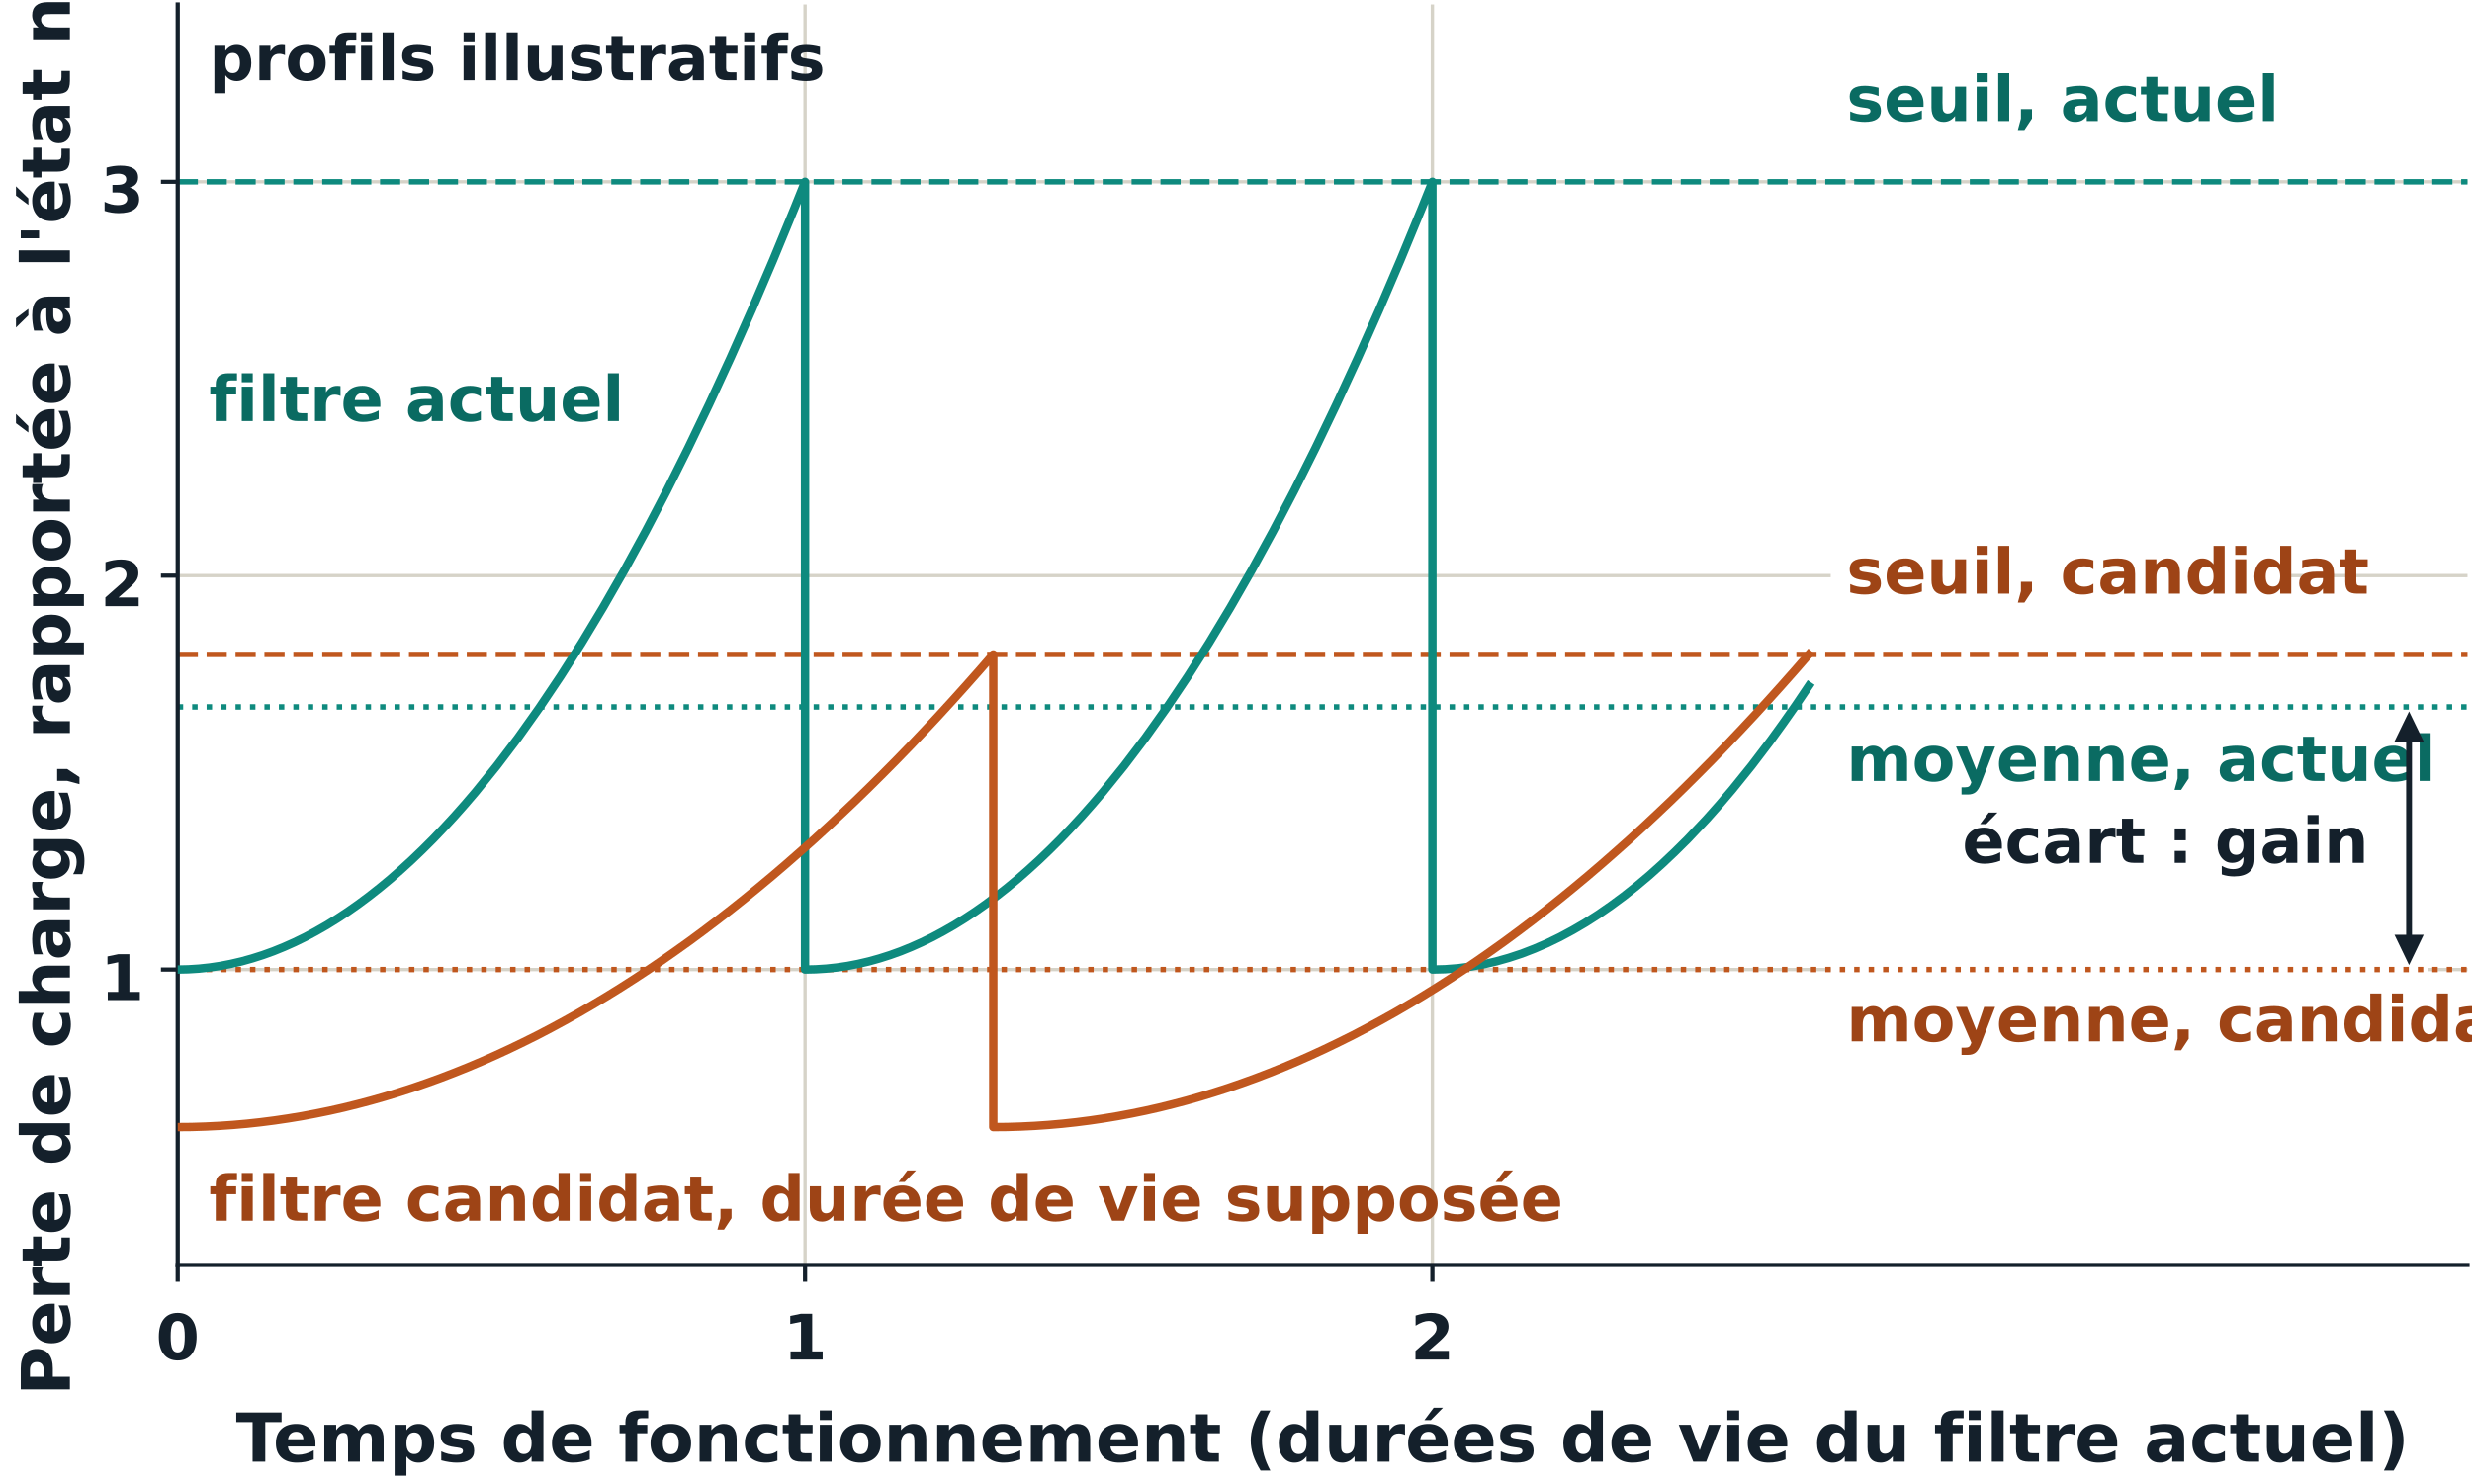
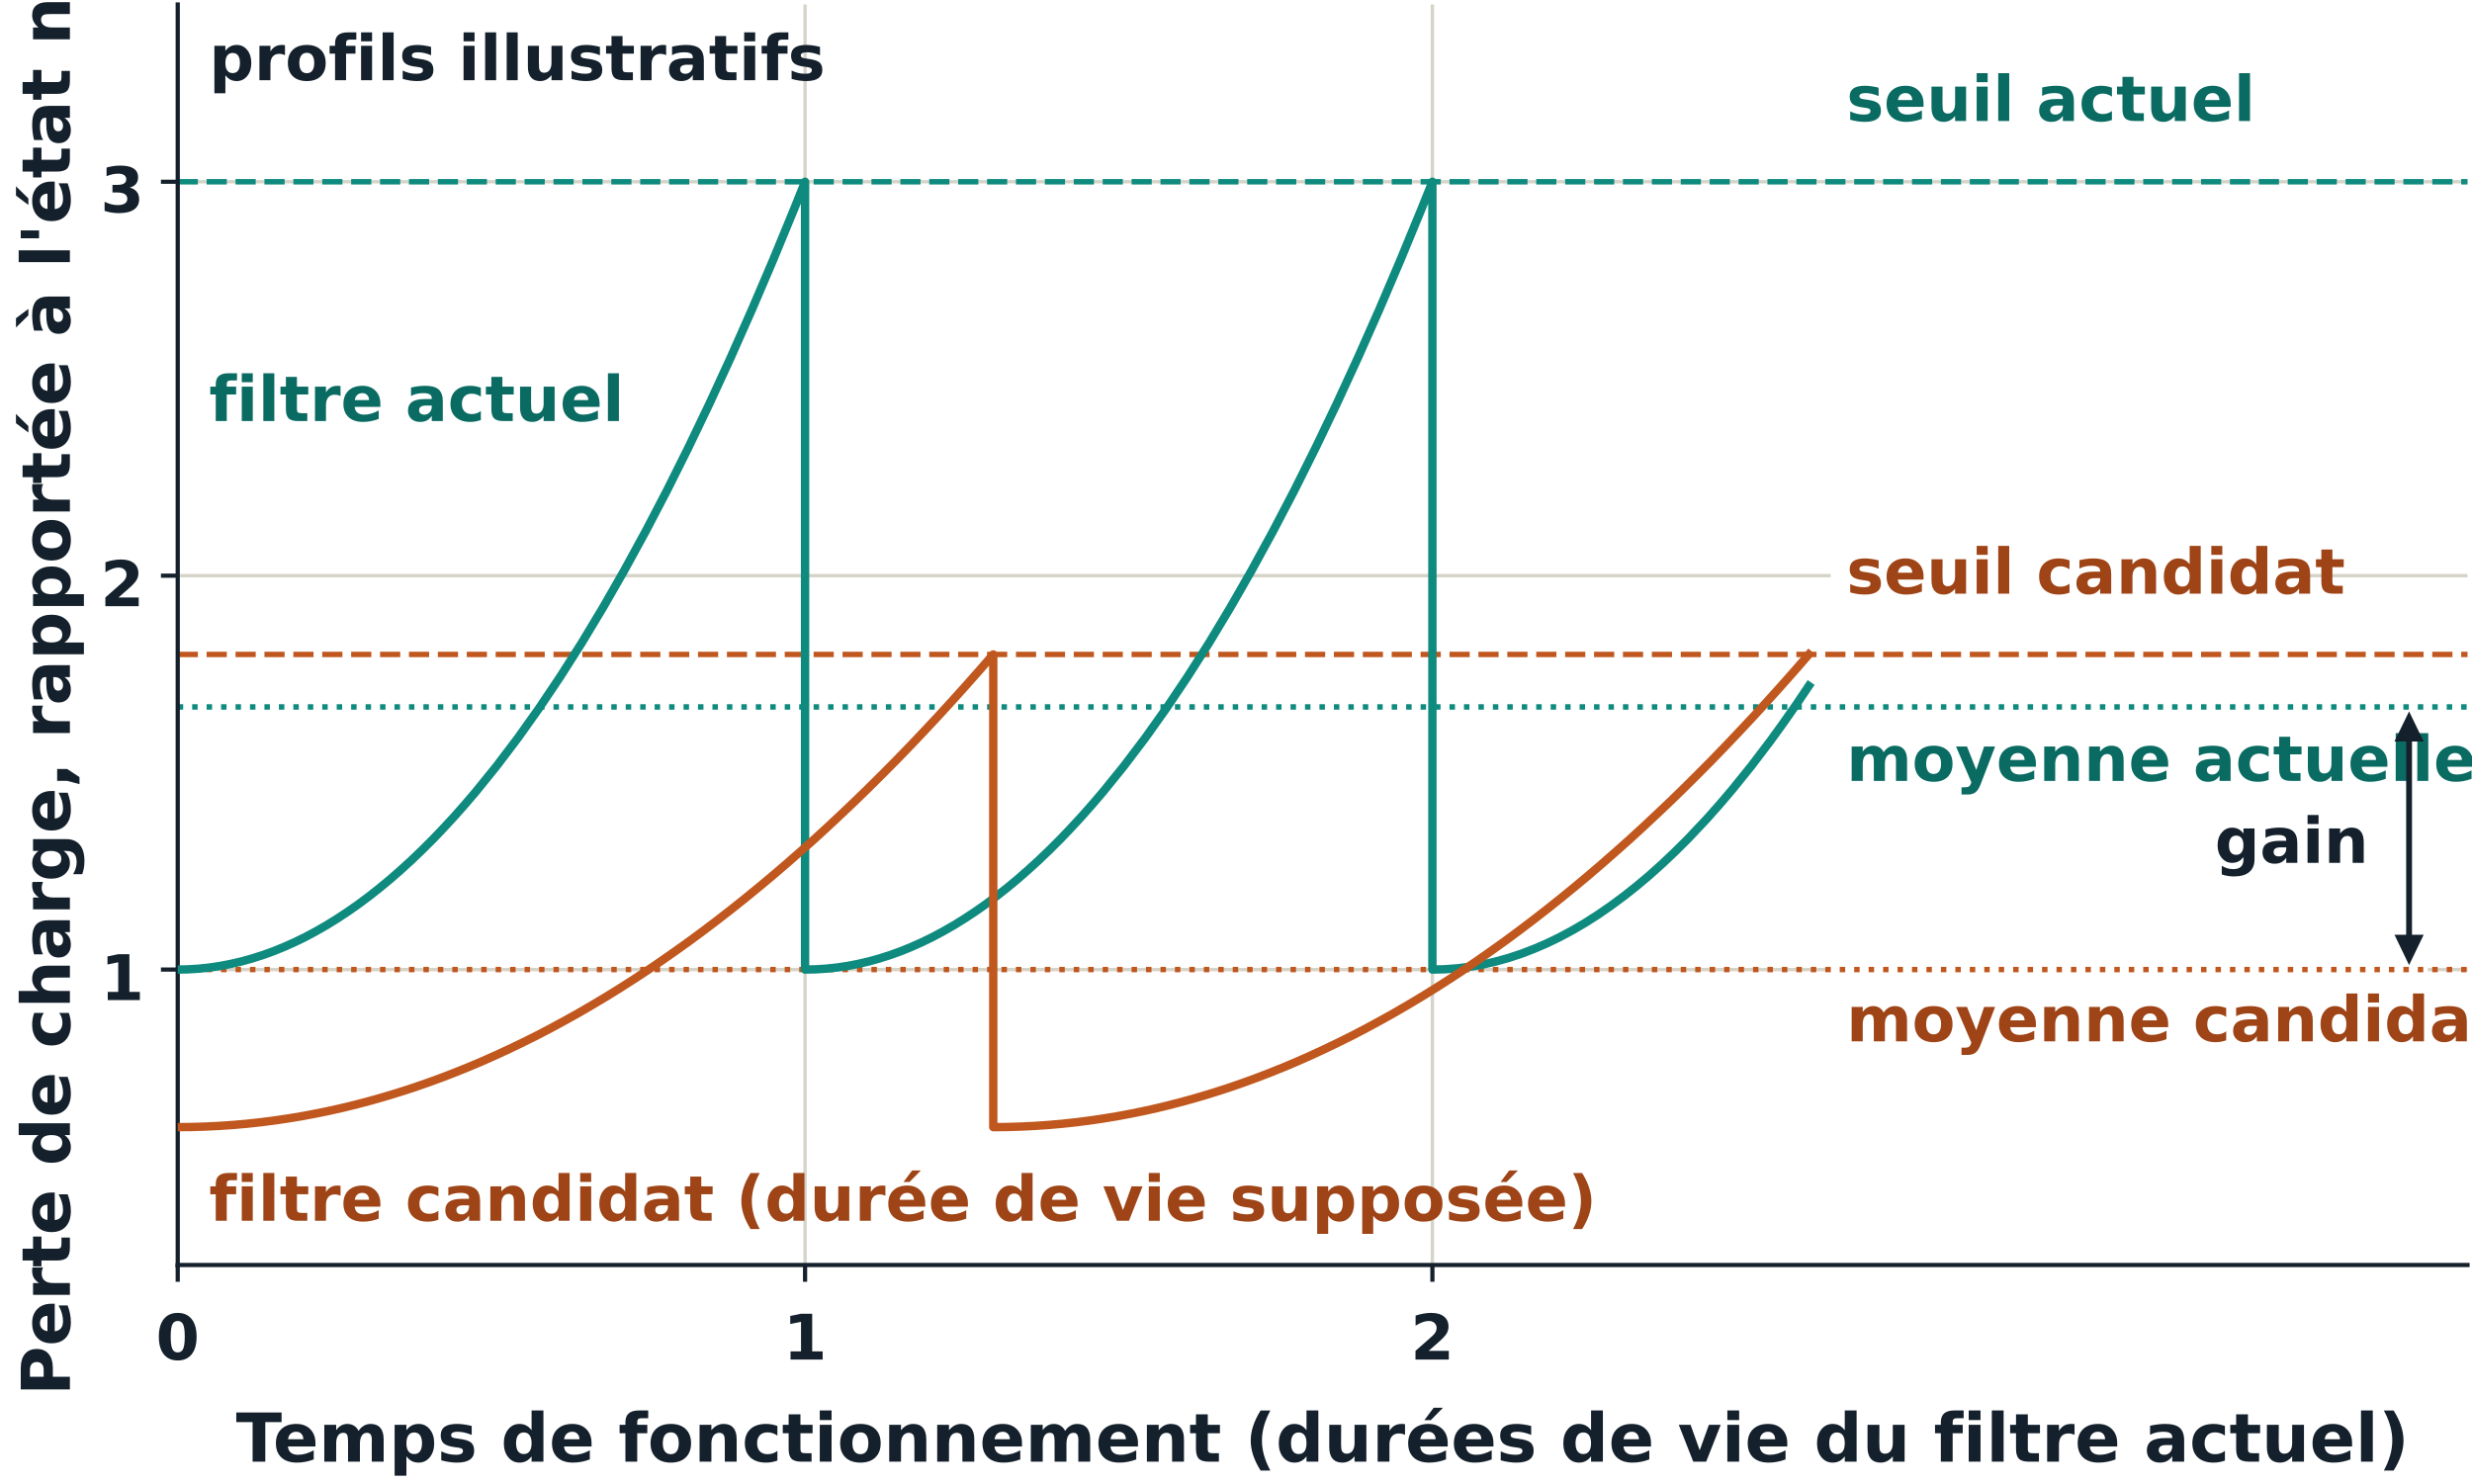
<svg xmlns="http://www.w3.org/2000/svg" xmlns:xlink="http://www.w3.org/1999/xlink" viewBox="0 0 1100 660" class="tf-figure" width="1100" height="660" style="aspect-ratio: 1100 / 660" data-viewbox="0 0 1100 660" data-min-text="28" data-slot="1100x660" preserveAspectRatio="xMinYMin meet" role="img" aria-label="Profils illustratifs de perte de charge du filtre actuel et du filtre candidat, ce dernier avec une durée de vie plus longue, chacun avec son seuil de remplacement et sa moyenne conventionnelle Eurovent ; l'écart entre les deux moyennes représente le gain d'énergie">
  <defs>
    <style type="text/css">.tf-figure *{stroke-linejoin: round; stroke-linecap: butt}</style>
  </defs>
  <g id="tf-filter-dp-figure_1">
    <g id="tf-filter-dp-patch_1">
      <path d="M 0 660  L 1100 660  L 1100 0  L 0 0  L 0 660  z " style="fill: none; opacity: 0" />
    </g>
    <g id="tf-filter-dp-axes_1">
      <g id="tf-filter-dp-patch_2">
        <path d="M 79.085 562.973  L 1098 562.973  L 1098 2  L 79.085 2  L 79.085 562.973  z " style="fill: none" />
      </g>
      <g id="tf-filter-dp-tf-grid--14" class="tf-grid">
        <path d="M 79.085 562.973  L 79.085 2  " clip-path="url(#tf-filter-dp-pb1073de67c)" style="fill: none; stroke: var(--grid, #D6D3C8); stroke-width: 1.493" />
        <path d="M 358.24 562.973  L 358.24 2  " clip-path="url(#tf-filter-dp-pb1073de67c)" style="fill: none; stroke: var(--grid, #D6D3C8); stroke-width: 1.493" />
        <path d="M 637.395 562.973  L 637.395 2  " clip-path="url(#tf-filter-dp-pb1073de67c)" style="fill: none; stroke: var(--grid, #D6D3C8); stroke-width: 1.493" />
        <path d="M 79.085 431.495  L 814.637 431.495  " clip-path="url(#tf-filter-dp-pb1073de67c)" style="fill: none; stroke: var(--grid, #D6D3C8); stroke-width: 1.493" />
        <path d="M 1080.356 431.495  L 1098 431.495  " clip-path="url(#tf-filter-dp-pb1073de67c)" style="fill: none; stroke: var(--grid, #D6D3C8); stroke-width: 1.493" />
        <path d="M 79.085 256.191  L 814.637 256.191  " clip-path="url(#tf-filter-dp-pb1073de67c)" style="fill: none; stroke: var(--grid, #D6D3C8); stroke-width: 1.493" />
        <path d="M 1019.293 256.191  L 1098 256.191  " clip-path="url(#tf-filter-dp-pb1073de67c)" style="fill: none; stroke: var(--grid, #D6D3C8); stroke-width: 1.493" />
        <path d="M 79.085 80.887  L 1098 80.887  " clip-path="url(#tf-filter-dp-pb1073de67c)" style="fill: none; stroke: var(--grid, #D6D3C8); stroke-width: 1.493" />
      </g>
      <g id="tf-filter-dp-matplotlib.axis_1">
        <g id="tf-filter-dp-xtick_1">
          <g id="tf-filter-dp-line2d_1">
            <defs>
              <path id="tf-filter-dp-m40fbd2bab6" d="M 0 0  L 0 7.467  " style="stroke: var(--ink, #14202B); stroke-width: 1.867" />
            </defs>
            <g>
              <use xlink:href="#tf-filter-dp-m40fbd2bab6" x="79.085" y="562.973" style="fill: var(--ink, #14202B); stroke: var(--ink, #14202B); stroke-width: 1.867" />
            </g>
          </g>
          <g id="tf-filter-dp-text_1">
            <text style="font-weight: 600; font-size: 28px; font-family: 'Instrument Sans', 'DejaVu Sans'; text-anchor: middle; fill: var(--ink, #14202B)" x="79.085" y="605.067" transform="rotate(-0 79.08542 605.0667)">0</text>
          </g>
        </g>
        <g id="tf-filter-dp-xtick_2">
          <g id="tf-filter-dp-line2d_2">
            <g>
              <use xlink:href="#tf-filter-dp-m40fbd2bab6" x="358.24" y="562.973" style="fill: var(--ink, #14202B); stroke: var(--ink, #14202B); stroke-width: 1.867" />
            </g>
          </g>
          <g id="tf-filter-dp-text_2">
            <text style="font-weight: 600; font-size: 28px; font-family: 'Instrument Sans', 'DejaVu Sans'; text-anchor: middle; fill: var(--ink, #14202B)" x="358.24" y="605.067" transform="rotate(-0 358.2401 605.0667)">1</text>
          </g>
        </g>
        <g id="tf-filter-dp-xtick_3">
          <g id="tf-filter-dp-line2d_3">
            <g>
              <use xlink:href="#tf-filter-dp-m40fbd2bab6" x="637.395" y="562.973" style="fill: var(--ink, #14202B); stroke: var(--ink, #14202B); stroke-width: 1.867" />
            </g>
          </g>
          <g id="tf-filter-dp-text_3">
            <text style="font-weight: 600; font-size: 28px; font-family: 'Instrument Sans', 'DejaVu Sans'; text-anchor: middle; fill: var(--ink, #14202B)" x="637.395" y="605.067" transform="rotate(-0 637.3948 605.0667)">2</text>
          </g>
        </g>
        <g id="tf-filter-dp-text_4">
          <text style="font-weight: 600; font-size: 30px; font-family: 'Instrument Sans', 'DejaVu Sans'; text-anchor: middle; fill: var(--ink, #14202B)" x="588.543" y="650.5" transform="rotate(-0 588.5427 650.5)">Temps de fonctionnement (durées de vie du filtre actuel)</text>
        </g>
      </g>
      <g id="tf-filter-dp-matplotlib.axis_2">
        <g id="tf-filter-dp-ytick_1">
          <g id="tf-filter-dp-line2d_4">
            <defs>
              <path id="tf-filter-dp-ma7e277bdad" d="M 0 0  L -7.467 0  " style="stroke: var(--ink, #14202B); stroke-width: 1.867" />
            </defs>
            <g>
              <use xlink:href="#tf-filter-dp-ma7e277bdad" x="79.085" y="431.495" style="fill: var(--ink, #14202B); stroke: var(--ink, #14202B); stroke-width: 1.867" />
            </g>
          </g>
          <g id="tf-filter-dp-text_5">
            <text style="font-weight: 600; font-size: 28px; font-family: 'Instrument Sans', 'DejaVu Sans'; text-anchor: end; fill: var(--ink, #14202B)" x="64.152" y="445.075" transform="rotate(-0 64.15208 445.0752)">1</text>
          </g>
        </g>
        <g id="tf-filter-dp-ytick_2">
          <g id="tf-filter-dp-line2d_5">
            <g>
              <use xlink:href="#tf-filter-dp-ma7e277bdad" x="79.085" y="256.191" style="fill: var(--ink, #14202B); stroke: var(--ink, #14202B); stroke-width: 1.867" />
            </g>
          </g>
          <g id="tf-filter-dp-text_6">
            <text style="font-weight: 600; font-size: 28px; font-family: 'Instrument Sans', 'DejaVu Sans'; text-anchor: end; fill: var(--ink, #14202B)" x="64.152" y="269.771" transform="rotate(-0 64.15208 269.771)">2</text>
          </g>
        </g>
        <g id="tf-filter-dp-ytick_3">
          <g id="tf-filter-dp-line2d_6">
            <g>
              <use xlink:href="#tf-filter-dp-ma7e277bdad" x="79.085" y="80.887" style="fill: var(--ink, #14202B); stroke: var(--ink, #14202B); stroke-width: 1.867" />
            </g>
          </g>
          <g id="tf-filter-dp-text_7">
            <text style="font-weight: 600; font-size: 28px; font-family: 'Instrument Sans', 'DejaVu Sans'; text-anchor: end; fill: var(--ink, #14202B)" x="64.152" y="94.467" transform="rotate(-0 64.15208 94.46688)">3</text>
          </g>
        </g>
        <g id="tf-filter-dp-text_8">
          <text style="font-weight: 600; font-size: 30px; font-family: 'Instrument Sans', 'DejaVu Sans'; text-anchor: middle; fill: var(--ink, #14202B)" x="31.105" y="282.487" transform="rotate(-90 31.105 282.4867)">Perte de charge, rapportée à l'état neuf</text>
        </g>
      </g>
      <g id="tf-filter-dp-tf-rule--2" class="tf-rule tf-muted">
        <path d="M 79.085 80.887  L 1098 80.887  " clip-path="url(#tf-filter-dp-pb1073de67c)" style="fill: none; stroke-dasharray: 8.979,3.883; stroke-dashoffset: 0; stroke: var(--accent, #0E8A7E); stroke-width: 2.427" />
      </g>
      <g id="tf-filter-dp-tf-rule--3" class="tf-rule tf-muted">
        <path d="M 79.085 314.62  L 1098 314.62  " clip-path="url(#tf-filter-dp-pb1073de67c)" style="fill: none; stroke-dasharray: 2.427,4.004; stroke-dashoffset: 0; stroke: var(--accent, #0E8A7E); stroke-width: 2.427" />
      </g>
      <g id="tf-filter-dp-tf-rule--4" class="tf-rule tf-muted">
        <path d="M 79.085 291.252  L 1098 291.252  " clip-path="url(#tf-filter-dp-pb1073de67c)" style="fill: none; stroke-dasharray: 8.979,3.883; stroke-dashoffset: 0; stroke: #c0571e; stroke-width: 2.427" />
      </g>
      <g id="tf-filter-dp-tf-rule--5" class="tf-rule tf-muted">
        <path d="M 79.085 431.495  L 1098 431.495  " clip-path="url(#tf-filter-dp-pb1073de67c)" style="fill: none; stroke-dasharray: 2.427,4.004; stroke-dashoffset: 0; stroke: #c0571e; stroke-width: 2.427" />
      </g>
      <g id="tf-filter-dp-patch_3">
        <path d="M 79.085 562.973  L 79.085 2  " style="fill: none; stroke: var(--ink, #14202B); stroke-width: 1.867; stroke-linejoin: miter; stroke-linecap: square" />
      </g>
      <g id="tf-filter-dp-patch_4">
        <path d="M 79.085 562.973  L 1098 562.973  " style="fill: none; stroke: var(--ink, #14202B); stroke-width: 1.867; stroke-linejoin: miter; stroke-linecap: square" />
      </g>
      <g id="tf-filter-dp-tf-series--0" class="tf-series reveal tf-step tf-step-0" data-reveal="0">
        <path d="M 79.085 431.495  L 83.803 431.39  L 88.549 431.092  L 93.266 430.584  L 98.012 429.882  L 102.73 428.971  L 107.475 427.866  L 112.193 426.552  L 116.939 425.044  L 121.657 423.344  L 126.402 421.415  L 131.12 419.312  L 135.865 416.998  L 140.583 414.473  L 145.329 411.756  L 150.047 408.828  L 154.792 405.708  L 159.51 402.395  L 164.256 398.854  L 168.973 395.137  L 173.719 391.21  L 178.437 387.073  L 183.182 382.743  L 187.9 378.22  L 192.646 373.487  L 197.363 368.543  L 202.109 363.407  L 206.827 358.078  L 211.572 352.538  L 221.036 340.845  L 230.499 328.364  L 239.962 315.058  L 249.426 300.964  L 258.889 286.063  L 268.352 270.338  L 277.816 253.824  L 287.279 236.504  L 296.742 218.378  L 306.206 199.428  L 315.669 179.688  L 325.132 159.143  L 334.596 137.791  L 344.059 115.632  L 353.522 92.667  L 358.24 80.887  L 358.24 431.495  L 362.958 431.39  L 367.703 431.092  L 372.421 430.584  L 377.167 429.882  L 381.884 428.971  L 386.63 427.866  L 391.348 426.552  L 396.093 425.044  L 400.811 423.344  L 405.557 421.415  L 410.275 419.312  L 415.02 416.998  L 419.738 414.473  L 424.484 411.756  L 429.201 408.828  L 433.947 405.708  L 438.665 402.395  L 443.41 398.854  L 448.128 395.137  L 452.874 391.21  L 457.591 387.073  L 462.337 382.743  L 467.055 378.22  L 471.8 373.487  L 476.518 368.543  L 481.264 363.407  L 485.981 358.078  L 490.727 352.538  L 500.19 340.845  L 509.654 328.364  L 519.117 315.058  L 528.58 300.964  L 538.044 286.063  L 547.507 270.338  L 556.97 253.824  L 566.434 236.504  L 575.897 218.378  L 585.36 199.428  L 594.824 179.688  L 604.287 159.143  L 613.75 137.791  L 623.214 115.632  L 632.677 92.667  L 637.395 80.887  L 637.395 431.495  L 643.062 431.355  L 648.756 430.917  L 654.423 430.198  L 660.118 429.181  L 665.785 427.866  L 671.452 426.271  L 677.146 424.395  L 682.813 422.204  L 688.508 419.75  L 694.175 416.998  L 699.842 413.947  L 705.536 410.616  L 711.203 406.988  L 716.87 403.061  L 722.565 398.854  L 728.232 394.366  L 733.926 389.58  L 739.593 384.496  L 745.26 379.132  L 750.955 373.487  L 759.469 364.459  L 765.136 358.078  L 770.831 351.399  L 779.345 340.845  L 787.859 329.643  L 793.526 321.807  L 799.221 313.691  L 804.888 305.276  L 804.888 305.276  " clip-path="url(#tf-filter-dp-pb1073de67c)" style="fill: none; stroke: var(--accent, #0E8A7E); stroke-width: 3.733; stroke-linecap: square" />
      </g>
      <g id="tf-filter-dp-tf-series--1" class="tf-series reveal tf-step tf-step-0" data-reveal="0">
        <path d="M 79.085 501.617  L 85.227 501.564  L 91.396 501.371  L 97.538 501.073  L 103.679 500.653  L 109.848 500.109  L 115.99 499.443  L 122.131 498.654  L 128.3 497.743  L 134.442 496.726  L 140.583 495.569  L 146.753 494.307  L 152.894 492.922  L 159.035 491.397  L 165.205 489.766  L 171.346 488.013  L 177.487 486.138  L 183.657 484.157  L 189.798 482.035  L 195.94 479.809  L 202.109 477.442  L 208.25 474.971  L 214.392 472.376  L 220.561 469.641  L 226.702 466.801  L 232.844 463.839  L 239.013 460.771  L 245.155 457.563  L 251.296 454.232  L 257.465 450.796  L 263.607 447.22  L 269.776 443.539  L 275.917 439.735  L 282.059 435.808  L 288.228 431.758  L 294.37 427.586  L 300.511 423.291  L 306.68 418.891  L 312.822 414.35  L 318.963 409.705  L 325.132 404.919  L 331.274 400.028  L 337.415 395.014  L 343.584 389.878  L 349.726 384.619  L 355.867 379.237  L 362.037 373.75  L 368.178 368.123  L 374.319 362.373  L 380.489 356.518  L 386.63 350.54  L 392.772 344.439  L 398.941 338.216  L 405.082 331.87  L 411.224 325.401  L 417.393 318.81  L 423.534 312.096  L 429.676 305.276  L 435.845 298.317  L 441.987 291.252  L 441.987 501.617  L 448.128 501.564  L 454.297 501.371  L 460.439 501.073  L 466.58 500.653  L 472.749 500.109  L 478.891 499.443  L 485.032 498.654  L 491.201 497.743  L 497.343 496.726  L 503.484 495.569  L 509.654 494.307  L 515.795 492.922  L 521.936 491.397  L 528.106 489.766  L 534.247 488.013  L 540.389 486.138  L 546.558 484.157  L 552.699 482.035  L 558.841 479.809  L 565.01 477.442  L 571.151 474.971  L 577.293 472.376  L 583.462 469.641  L 589.603 466.801  L 595.745 463.839  L 601.914 460.771  L 608.056 457.563  L 614.197 454.232  L 620.366 450.796  L 626.508 447.22  L 632.677 443.539  L 638.818 439.735  L 644.96 435.808  L 651.129 431.758  L 657.271 427.586  L 663.412 423.291  L 669.581 418.891  L 675.723 414.35  L 681.864 409.705  L 688.033 404.919  L 694.175 400.028  L 700.316 395.014  L 706.486 389.878  L 712.627 384.619  L 718.768 379.237  L 724.938 373.75  L 731.079 368.123  L 737.22 362.373  L 743.39 356.518  L 749.531 350.54  L 755.673 344.439  L 761.842 338.216  L 767.983 331.87  L 774.125 325.401  L 780.294 318.81  L 786.435 312.096  L 792.577 305.276  L 798.746 298.317  L 804.888 291.252  " clip-path="url(#tf-filter-dp-pb1073de67c)" style="fill: none; stroke: #c0571e; stroke-width: 3.733; stroke-linecap: square" />
      </g>
      <g id="tf-filter-dp-tf-label--6" class="tf-label tf-ink">
        <text style="font-weight: 600; font-size: 28px; font-family: 'Instrument Sans', 'DejaVu Sans'; text-anchor: start; fill: var(--accent-text, #0A6B62)" x="93.043" y="187.384" transform="rotate(-0 93.04315 187.3842)">filtre actuel</text>
      </g>
      <g id="tf-filter-dp-tf-label--7" class="tf-label tf-ink">
-         <text style="font-weight: 600; font-size: 28px; font-family: 'Instrument Sans', 'DejaVu Sans'; text-anchor: start; fill: #9e4416" x="93.043" y="543.293" transform="rotate(-0 93.04315 543.2932)">filtre candidat, durée de vie supposée</text>
+         <text style="font-weight: 600; font-size: 28px; font-family: 'Instrument Sans', 'DejaVu Sans'; text-anchor: start; fill: #9e4416" x="93.043" y="543.293" transform="rotate(-0 93.04315 543.2932)">filtre candidat (durée de vie supposée)</text>
      </g>
      <g id="tf-filter-dp-tf-label--8" class="tf-label tf-ink">
-         <text style="font-weight: 600; font-size: 28px; font-family: 'Instrument Sans', 'DejaVu Sans'; text-anchor: start; fill: var(--accent-text, #0A6B62)" x="821.637" y="53.848" transform="rotate(-0 821.6369 53.8476)">seuil, actuel</text>
+         <text style="font-weight: 600; font-size: 28px; font-family: 'Instrument Sans', 'DejaVu Sans'; text-anchor: start; fill: var(--accent-text, #0A6B62)" x="821.637" y="53.848" transform="rotate(-0 821.6369 53.8476)">seuil actuel</text>
      </g>
      <g id="tf-filter-dp-tf-label--9" class="tf-label tf-ink">
-         <text style="font-weight: 600; font-size: 28px; font-family: 'Instrument Sans', 'DejaVu Sans'; text-anchor: start; fill: #9e4416" x="821.637" y="264.213" transform="rotate(-0 821.6369 264.2126)">seuil, candidat</text>
+         <text style="font-weight: 600; font-size: 28px; font-family: 'Instrument Sans', 'DejaVu Sans'; text-anchor: start; fill: #9e4416" x="821.637" y="264.213" transform="rotate(-0 821.6369 264.2126)">seuil candidat</text>
      </g>
      <g id="tf-filter-dp-tf-label--10" class="tf-label tf-ink">
-         <text style="font-weight: 600; font-size: 28px; font-family: 'Instrument Sans', 'DejaVu Sans'; text-anchor: start; fill: var(--accent-text, #0A6B62)" x="821.637" y="347.547" transform="rotate(-0 821.6369 347.547)">moyenne, actuel</text>
+         <text style="font-weight: 600; font-size: 28px; font-family: 'Instrument Sans', 'DejaVu Sans'; text-anchor: start; fill: var(--accent-text, #0A6B62)" x="821.637" y="347.547" transform="rotate(-0 821.6369 347.547)">moyenne actuelle</text>
      </g>
      <g id="tf-filter-dp-tf-label--11" class="tf-label tf-ink">
-         <text style="font-weight: 600; font-size: 28px; font-family: 'Instrument Sans', 'DejaVu Sans';  fill: var(--ink, #14202B)" x="1054" y="384" text-anchor="end" transform="rotate(-0 1054 384)">écart : gain</text>
+         <text style="font-weight: 600; font-size: 28px; font-family: 'Instrument Sans', 'DejaVu Sans';  fill: var(--ink, #14202B)" x="1054" y="384" text-anchor="end" transform="rotate(-0 1054 384)">gain</text>
      </g>
      <g id="tf-filter-dp-tf-label--12" class="tf-label tf-ink">
-         <text style="font-weight: 600; font-size: 28px; font-family: 'Instrument Sans', 'DejaVu Sans'; text-anchor: start; fill: #9e4416" x="821.637" y="463.429" transform="rotate(-0 821.6369 463.4294)">moyenne, candidat</text>
+         <text style="font-weight: 600; font-size: 28px; font-family: 'Instrument Sans', 'DejaVu Sans'; text-anchor: start; fill: #9e4416" x="821.637" y="463.429" transform="rotate(-0 821.6369 463.4294)">moyenne candidat</text>
      </g>
      <g id="tf-filter-dp-tf-label--13" class="tf-label tf-ink">
        <text style="font-weight: 600; font-size: 28px; font-family: 'Instrument Sans', 'DejaVu Sans'; text-anchor: start; fill: var(--ink, #14202B)" x="93.043" y="35.687" transform="rotate(-0 93.04315 35.68719)">profils illustratifs</text>
      </g>
    </g>
  </g>
  <g id="tf-filter-gap-arrow" class="tf-annotation">
    <path d="M 1072 324 L 1072 422" style="fill: none; stroke: var(--ink, #14202B); stroke-width: 2.6" />
    <path d="M 1072 316.6 L 1065.5 330 L 1078.5 330 Z" style="fill: var(--ink, #14202B)" />
    <path d="M 1072 429.5 L 1065.5 416 L 1078.5 416 Z" style="fill: var(--ink, #14202B)" />
  </g>
  <defs>
    <clipPath id="tf-filter-dp-pb1073de67c">
      <rect x="79.085" y="2" width="1018.915" height="560.973" />
    </clipPath>
  </defs>
</svg>
